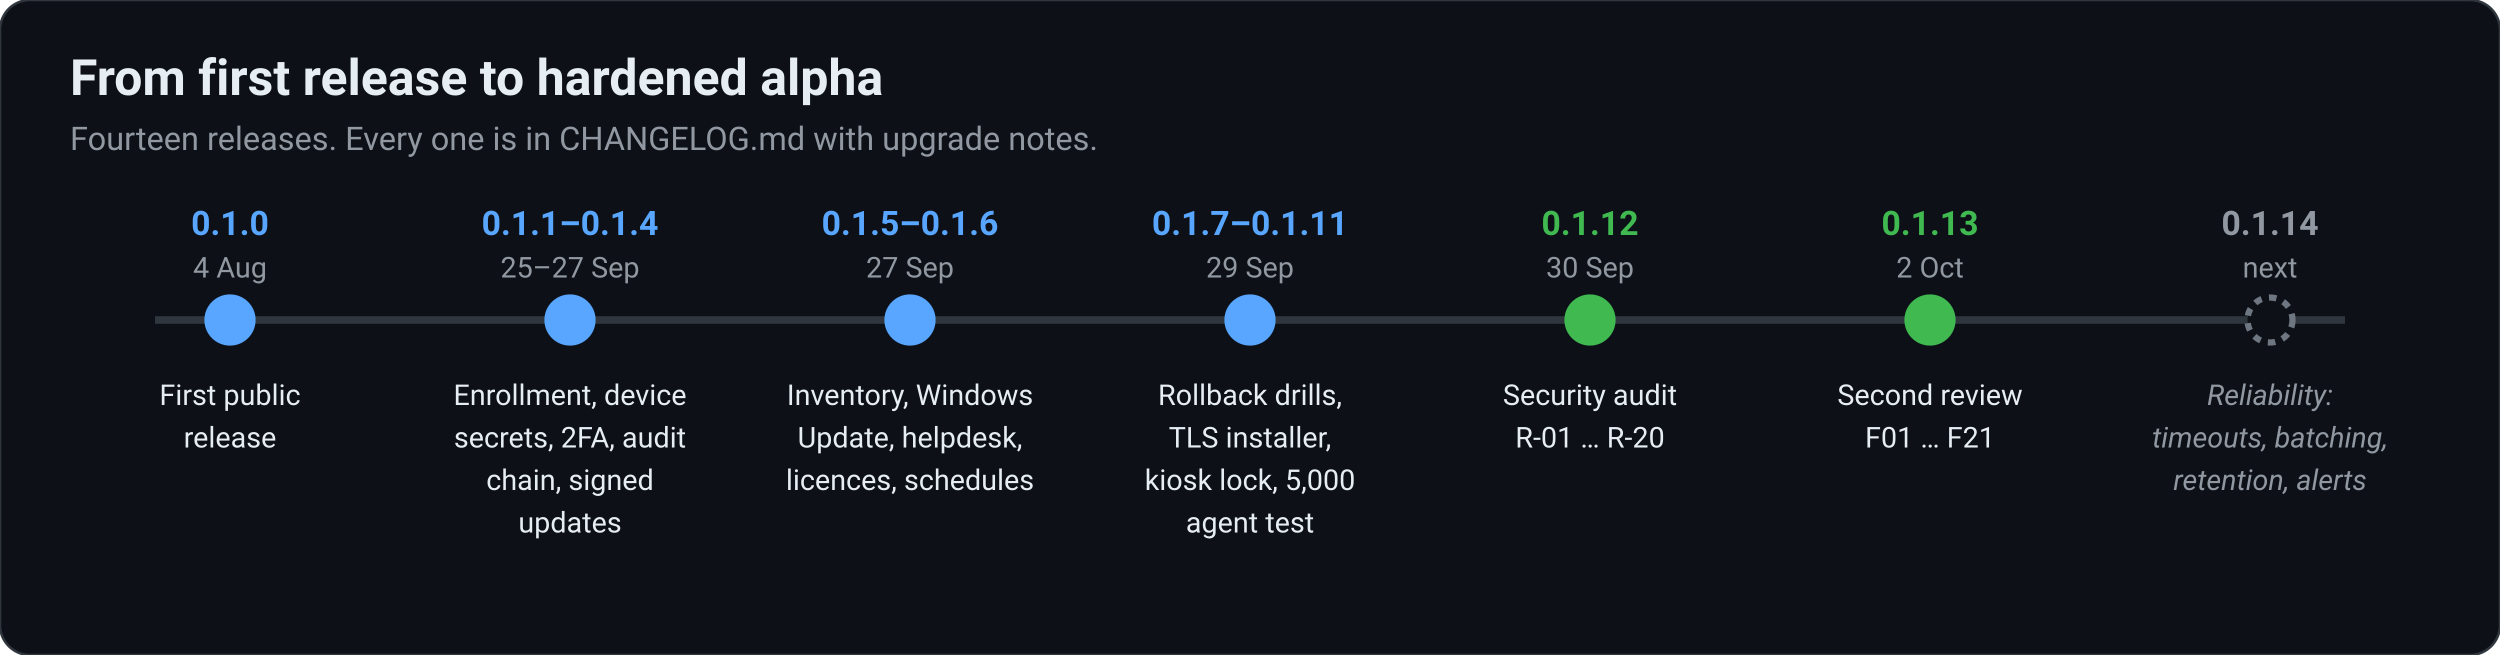
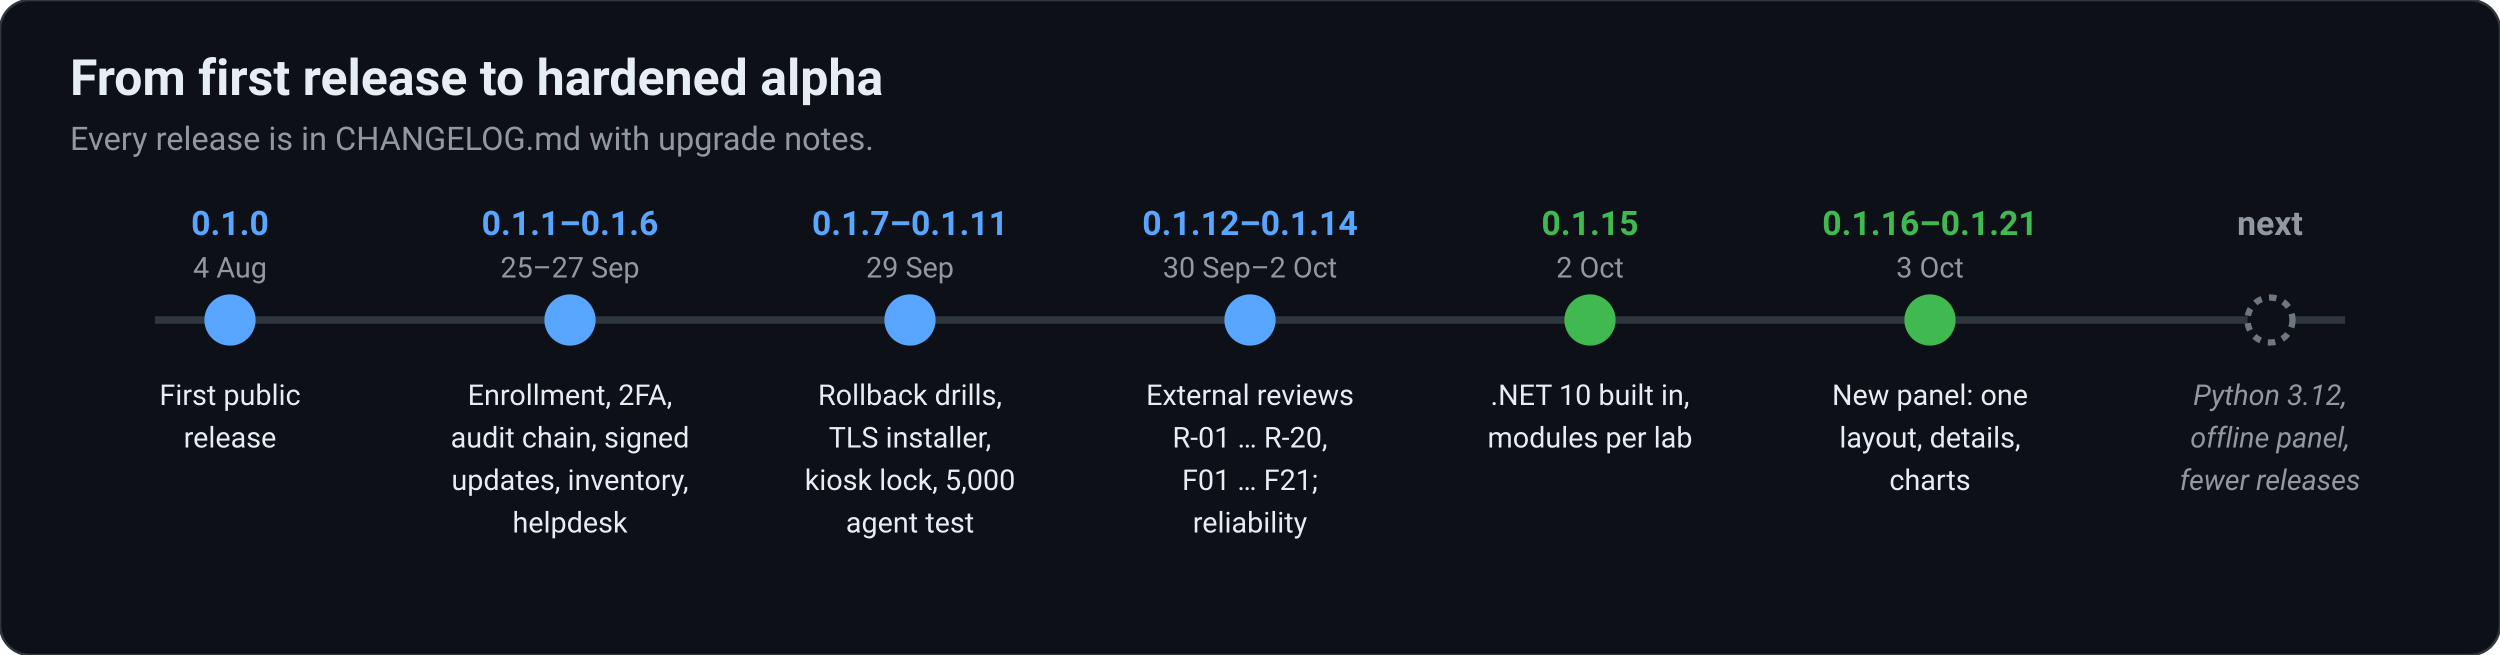
<svg xmlns="http://www.w3.org/2000/svg" viewBox="0 0 1000 262" width="1000" height="262" role="img" aria-label="From first release to hardened alpha">
  <defs>
    <marker id="arr-line" viewBox="0 0 10 10" refX="9" refY="5" markerWidth="7" markerHeight="7" orient="auto-start-reverse">
      <path d="M0,0 L10,5 L0,10 z" fill="#6e7681" />
    </marker>
    <marker id="arr-blue" viewBox="0 0 10 10" refX="9" refY="5" markerWidth="7" markerHeight="7" orient="auto-start-reverse">
      <path d="M0,0 L10,5 L0,10 z" fill="#58a6ff" />
    </marker>
    <marker id="arr-green" viewBox="0 0 10 10" refX="9" refY="5" markerWidth="7" markerHeight="7" orient="auto-start-reverse">
      <path d="M0,0 L10,5 L0,10 z" fill="#3fb950" />
    </marker>
    <marker id="arr-violet" viewBox="0 0 10 10" refX="9" refY="5" markerWidth="7" markerHeight="7" orient="auto-start-reverse">
      <path d="M0,0 L10,5 L0,10 z" fill="#bc8cff" />
    </marker>
    <marker id="arr-amber" viewBox="0 0 10 10" refX="9" refY="5" markerWidth="7" markerHeight="7" orient="auto-start-reverse">
      <path d="M0,0 L10,5 L0,10 z" fill="#e3b341" />
    </marker>
    <marker id="arr-red" viewBox="0 0 10 10" refX="9" refY="5" markerWidth="7" markerHeight="7" orient="auto-start-reverse">
      <path d="M0,0 L10,5 L0,10 z" fill="#ff7b72" />
    </marker>
  </defs>
  <rect x="0" y="0" width="1000" height="262" rx="12" fill="#0d1117" stroke="#30363d" stroke-width="1" />
  <text x="28" y="38" font-family="-apple-system,BlinkMacSystemFont,Segoe UI,Roboto,Helvetica,Arial,sans-serif" font-size="20" font-weight="700" fill="#e6edf3" text-anchor="start">From first release to hardened alpha</text>
-   <text x="28" y="60" font-family="-apple-system,BlinkMacSystemFont,Segoe UI,Roboto,Helvetica,Arial,sans-serif" font-size="13" font-weight="400" fill="#9198a1" text-anchor="start">Fourteen releases. Every one is in CHANGELOG.md with upgrade notes.</text>
+   <text x="28" y="60" font-family="-apple-system,BlinkMacSystemFont,Segoe UI,Roboto,Helvetica,Arial,sans-serif" font-size="13" font-weight="400" fill="#9198a1" text-anchor="start">Every release is in CHANGELOG.md with upgrade notes.</text>
  <line x1="62" y1="128" x2="938" y2="128" stroke="#30363d" stroke-width="3" />
  <circle cx="92.0" cy="128" r="9" fill="#58a6ff" stroke="#58a6ff" stroke-width="2.5" />
  <text x="92.0" y="94" font-family="-apple-system,BlinkMacSystemFont,Segoe UI,Roboto,Helvetica,Arial,sans-serif" font-size="13.5" font-weight="700" fill="#58a6ff" text-anchor="middle">0.1.0</text>
  <text x="92.0" y="111" font-family="-apple-system,BlinkMacSystemFont,Segoe UI,Roboto,Helvetica,Arial,sans-serif" font-size="11.5" font-weight="400" fill="#9198a1" text-anchor="middle">4 Aug</text>
  <text x="92.0" y="162" font-family="-apple-system,BlinkMacSystemFont,Segoe UI,Roboto,Helvetica,Arial,sans-serif" font-size="11.5" font-weight="400" fill="#e6edf3" text-anchor="middle">First public</text>
  <text x="92.0" y="179" font-family="-apple-system,BlinkMacSystemFont,Segoe UI,Roboto,Helvetica,Arial,sans-serif" font-size="11.5" font-weight="400" fill="#e6edf3" text-anchor="middle">release</text>
  <circle cx="228.0" cy="128" r="9" fill="#58a6ff" stroke="#58a6ff" stroke-width="2.5" />
-   <text x="228.0" y="94" font-family="-apple-system,BlinkMacSystemFont,Segoe UI,Roboto,Helvetica,Arial,sans-serif" font-size="13.5" font-weight="700" fill="#58a6ff" text-anchor="middle">0.1.1–0.1.4</text>
+   <text x="228.0" y="94" font-family="-apple-system,BlinkMacSystemFont,Segoe UI,Roboto,Helvetica,Arial,sans-serif" font-size="13.5" font-weight="700" fill="#58a6ff" text-anchor="middle">0.1.1–0.1.6</text>
  <text x="228.0" y="111" font-family="-apple-system,BlinkMacSystemFont,Segoe UI,Roboto,Helvetica,Arial,sans-serif" font-size="11.5" font-weight="400" fill="#9198a1" text-anchor="middle">25–27 Sep</text>
-   <text x="228.0" y="162" font-family="-apple-system,BlinkMacSystemFont,Segoe UI,Roboto,Helvetica,Arial,sans-serif" font-size="11.5" font-weight="400" fill="#e6edf3" text-anchor="middle">Enrollment, device</text>
-   <text x="228.0" y="179" font-family="-apple-system,BlinkMacSystemFont,Segoe UI,Roboto,Helvetica,Arial,sans-serif" font-size="11.5" font-weight="400" fill="#e6edf3" text-anchor="middle">secrets, 2FA, audit</text>
-   <text x="228.0" y="196" font-family="-apple-system,BlinkMacSystemFont,Segoe UI,Roboto,Helvetica,Arial,sans-serif" font-size="11.5" font-weight="400" fill="#e6edf3" text-anchor="middle">chain, signed</text>
-   <text x="228.0" y="213" font-family="-apple-system,BlinkMacSystemFont,Segoe UI,Roboto,Helvetica,Arial,sans-serif" font-size="11.5" font-weight="400" fill="#e6edf3" text-anchor="middle">updates</text>
+   <text x="228.0" y="162" font-family="-apple-system,BlinkMacSystemFont,Segoe UI,Roboto,Helvetica,Arial,sans-serif" font-size="11.5" font-weight="400" fill="#e6edf3" text-anchor="middle">Enrollment, 2FA,</text>
+   <text x="228.0" y="179" font-family="-apple-system,BlinkMacSystemFont,Segoe UI,Roboto,Helvetica,Arial,sans-serif" font-size="11.5" font-weight="400" fill="#e6edf3" text-anchor="middle">audit chain, signed</text>
+   <text x="228.0" y="196" font-family="-apple-system,BlinkMacSystemFont,Segoe UI,Roboto,Helvetica,Arial,sans-serif" font-size="11.5" font-weight="400" fill="#e6edf3" text-anchor="middle">updates, inventory,</text>
+   <text x="228.0" y="213" font-family="-apple-system,BlinkMacSystemFont,Segoe UI,Roboto,Helvetica,Arial,sans-serif" font-size="11.5" font-weight="400" fill="#e6edf3" text-anchor="middle">helpdesk</text>
  <circle cx="364.0" cy="128" r="9" fill="#58a6ff" stroke="#58a6ff" stroke-width="2.5" />
-   <text x="364.0" y="94" font-family="-apple-system,BlinkMacSystemFont,Segoe UI,Roboto,Helvetica,Arial,sans-serif" font-size="13.5" font-weight="700" fill="#58a6ff" text-anchor="middle">0.1.5–0.1.6</text>
-   <text x="364.0" y="111" font-family="-apple-system,BlinkMacSystemFont,Segoe UI,Roboto,Helvetica,Arial,sans-serif" font-size="11.5" font-weight="400" fill="#9198a1" text-anchor="middle">27 Sep</text>
-   <text x="364.0" y="162" font-family="-apple-system,BlinkMacSystemFont,Segoe UI,Roboto,Helvetica,Arial,sans-serif" font-size="11.5" font-weight="400" fill="#e6edf3" text-anchor="middle">Inventory, Windows</text>
-   <text x="364.0" y="179" font-family="-apple-system,BlinkMacSystemFont,Segoe UI,Roboto,Helvetica,Arial,sans-serif" font-size="11.5" font-weight="400" fill="#e6edf3" text-anchor="middle">Update, helpdesk,</text>
-   <text x="364.0" y="196" font-family="-apple-system,BlinkMacSystemFont,Segoe UI,Roboto,Helvetica,Arial,sans-serif" font-size="11.5" font-weight="400" fill="#e6edf3" text-anchor="middle">licences, schedules</text>
+   <text x="364.0" y="94" font-family="-apple-system,BlinkMacSystemFont,Segoe UI,Roboto,Helvetica,Arial,sans-serif" font-size="13.5" font-weight="700" fill="#58a6ff" text-anchor="middle">0.1.7–0.1.11</text>
+   <text x="364.0" y="111" font-family="-apple-system,BlinkMacSystemFont,Segoe UI,Roboto,Helvetica,Arial,sans-serif" font-size="11.5" font-weight="400" fill="#9198a1" text-anchor="middle">29 Sep</text>
+   <text x="364.0" y="162" font-family="-apple-system,BlinkMacSystemFont,Segoe UI,Roboto,Helvetica,Arial,sans-serif" font-size="11.5" font-weight="400" fill="#e6edf3" text-anchor="middle">Rollback drills,</text>
+   <text x="364.0" y="179" font-family="-apple-system,BlinkMacSystemFont,Segoe UI,Roboto,Helvetica,Arial,sans-serif" font-size="11.5" font-weight="400" fill="#e6edf3" text-anchor="middle">TLS installer,</text>
+   <text x="364.0" y="196" font-family="-apple-system,BlinkMacSystemFont,Segoe UI,Roboto,Helvetica,Arial,sans-serif" font-size="11.5" font-weight="400" fill="#e6edf3" text-anchor="middle">kiosk lock, 5,000</text>
+   <text x="364.0" y="213" font-family="-apple-system,BlinkMacSystemFont,Segoe UI,Roboto,Helvetica,Arial,sans-serif" font-size="11.5" font-weight="400" fill="#e6edf3" text-anchor="middle">agent test</text>
  <circle cx="500.0" cy="128" r="9" fill="#58a6ff" stroke="#58a6ff" stroke-width="2.5" />
-   <text x="500.0" y="94" font-family="-apple-system,BlinkMacSystemFont,Segoe UI,Roboto,Helvetica,Arial,sans-serif" font-size="13.5" font-weight="700" fill="#58a6ff" text-anchor="middle">0.1.7–0.1.11</text>
-   <text x="500.0" y="111" font-family="-apple-system,BlinkMacSystemFont,Segoe UI,Roboto,Helvetica,Arial,sans-serif" font-size="11.5" font-weight="400" fill="#9198a1" text-anchor="middle">29 Sep</text>
-   <text x="500.0" y="162" font-family="-apple-system,BlinkMacSystemFont,Segoe UI,Roboto,Helvetica,Arial,sans-serif" font-size="11.5" font-weight="400" fill="#e6edf3" text-anchor="middle">Rollback drills,</text>
-   <text x="500.0" y="179" font-family="-apple-system,BlinkMacSystemFont,Segoe UI,Roboto,Helvetica,Arial,sans-serif" font-size="11.5" font-weight="400" fill="#e6edf3" text-anchor="middle">TLS installer,</text>
-   <text x="500.0" y="196" font-family="-apple-system,BlinkMacSystemFont,Segoe UI,Roboto,Helvetica,Arial,sans-serif" font-size="11.5" font-weight="400" fill="#e6edf3" text-anchor="middle">kiosk lock, 5,000</text>
-   <text x="500.0" y="213" font-family="-apple-system,BlinkMacSystemFont,Segoe UI,Roboto,Helvetica,Arial,sans-serif" font-size="11.5" font-weight="400" fill="#e6edf3" text-anchor="middle">agent test</text>
+   <text x="500.0" y="94" font-family="-apple-system,BlinkMacSystemFont,Segoe UI,Roboto,Helvetica,Arial,sans-serif" font-size="13.5" font-weight="700" fill="#58a6ff" text-anchor="middle">0.1.12–0.1.14</text>
+   <text x="500.0" y="111" font-family="-apple-system,BlinkMacSystemFont,Segoe UI,Roboto,Helvetica,Arial,sans-serif" font-size="11.5" font-weight="400" fill="#9198a1" text-anchor="middle">30 Sep–2 Oct</text>
+   <text x="500.0" y="162" font-family="-apple-system,BlinkMacSystemFont,Segoe UI,Roboto,Helvetica,Arial,sans-serif" font-size="11.5" font-weight="400" fill="#e6edf3" text-anchor="middle">External reviews</text>
+   <text x="500.0" y="179" font-family="-apple-system,BlinkMacSystemFont,Segoe UI,Roboto,Helvetica,Arial,sans-serif" font-size="11.5" font-weight="400" fill="#e6edf3" text-anchor="middle">R-01 … R-20,</text>
+   <text x="500.0" y="196" font-family="-apple-system,BlinkMacSystemFont,Segoe UI,Roboto,Helvetica,Arial,sans-serif" font-size="11.5" font-weight="400" fill="#e6edf3" text-anchor="middle">F01 … F21;</text>
+   <text x="500.0" y="213" font-family="-apple-system,BlinkMacSystemFont,Segoe UI,Roboto,Helvetica,Arial,sans-serif" font-size="11.5" font-weight="400" fill="#e6edf3" text-anchor="middle">reliability</text>
  <circle cx="636.0" cy="128" r="9" fill="#3fb950" stroke="#3fb950" stroke-width="2.5" />
-   <text x="636.0" y="94" font-family="-apple-system,BlinkMacSystemFont,Segoe UI,Roboto,Helvetica,Arial,sans-serif" font-size="13.5" font-weight="700" fill="#3fb950" text-anchor="middle">0.1.12</text>
-   <text x="636.0" y="111" font-family="-apple-system,BlinkMacSystemFont,Segoe UI,Roboto,Helvetica,Arial,sans-serif" font-size="11.5" font-weight="400" fill="#9198a1" text-anchor="middle">30 Sep</text>
-   <text x="636.0" y="162" font-family="-apple-system,BlinkMacSystemFont,Segoe UI,Roboto,Helvetica,Arial,sans-serif" font-size="11.5" font-weight="400" fill="#e6edf3" text-anchor="middle">Security audit</text>
-   <text x="636.0" y="179" font-family="-apple-system,BlinkMacSystemFont,Segoe UI,Roboto,Helvetica,Arial,sans-serif" font-size="11.5" font-weight="400" fill="#e6edf3" text-anchor="middle">R-01 … R-20</text>
+   <text x="636.0" y="94" font-family="-apple-system,BlinkMacSystemFont,Segoe UI,Roboto,Helvetica,Arial,sans-serif" font-size="13.5" font-weight="700" fill="#3fb950" text-anchor="middle">0.1.15</text>
+   <text x="636.0" y="111" font-family="-apple-system,BlinkMacSystemFont,Segoe UI,Roboto,Helvetica,Arial,sans-serif" font-size="11.5" font-weight="400" fill="#9198a1" text-anchor="middle">2 Oct</text>
+   <text x="636.0" y="162" font-family="-apple-system,BlinkMacSystemFont,Segoe UI,Roboto,Helvetica,Arial,sans-serif" font-size="11.5" font-weight="400" fill="#e6edf3" text-anchor="middle">.NET 10 built in,</text>
+   <text x="636.0" y="179" font-family="-apple-system,BlinkMacSystemFont,Segoe UI,Roboto,Helvetica,Arial,sans-serif" font-size="11.5" font-weight="400" fill="#e6edf3" text-anchor="middle">modules per lab</text>
  <circle cx="772.0" cy="128" r="9" fill="#3fb950" stroke="#3fb950" stroke-width="2.5" />
-   <text x="772.0" y="94" font-family="-apple-system,BlinkMacSystemFont,Segoe UI,Roboto,Helvetica,Arial,sans-serif" font-size="13.5" font-weight="700" fill="#3fb950" text-anchor="middle">0.1.13</text>
-   <text x="772.0" y="111" font-family="-apple-system,BlinkMacSystemFont,Segoe UI,Roboto,Helvetica,Arial,sans-serif" font-size="11.5" font-weight="400" fill="#9198a1" text-anchor="middle">2 Oct</text>
-   <text x="772.0" y="162" font-family="-apple-system,BlinkMacSystemFont,Segoe UI,Roboto,Helvetica,Arial,sans-serif" font-size="11.5" font-weight="400" fill="#e6edf3" text-anchor="middle">Second review</text>
-   <text x="772.0" y="179" font-family="-apple-system,BlinkMacSystemFont,Segoe UI,Roboto,Helvetica,Arial,sans-serif" font-size="11.5" font-weight="400" fill="#e6edf3" text-anchor="middle">F01 … F21</text>
+   <text x="772.0" y="94" font-family="-apple-system,BlinkMacSystemFont,Segoe UI,Roboto,Helvetica,Arial,sans-serif" font-size="13.5" font-weight="700" fill="#3fb950" text-anchor="middle">0.1.16–0.1.21</text>
+   <text x="772.0" y="111" font-family="-apple-system,BlinkMacSystemFont,Segoe UI,Roboto,Helvetica,Arial,sans-serif" font-size="11.5" font-weight="400" fill="#9198a1" text-anchor="middle">3 Oct</text>
+   <text x="772.0" y="162" font-family="-apple-system,BlinkMacSystemFont,Segoe UI,Roboto,Helvetica,Arial,sans-serif" font-size="11.5" font-weight="400" fill="#e6edf3" text-anchor="middle">New panel: one</text>
+   <text x="772.0" y="179" font-family="-apple-system,BlinkMacSystemFont,Segoe UI,Roboto,Helvetica,Arial,sans-serif" font-size="11.5" font-weight="400" fill="#e6edf3" text-anchor="middle">layout, details,</text>
+   <text x="772.0" y="196" font-family="-apple-system,BlinkMacSystemFont,Segoe UI,Roboto,Helvetica,Arial,sans-serif" font-size="11.5" font-weight="400" fill="#e6edf3" text-anchor="middle">charts</text>
  <circle cx="908.0" cy="128" r="9" fill="#0d1117" stroke="#6e7681" stroke-width="2.5" stroke-dasharray="3 3" />
-   <text x="908.0" y="94" font-family="-apple-system,BlinkMacSystemFont,Segoe UI,Roboto,Helvetica,Arial,sans-serif" font-size="13.5" font-weight="700" fill="#9198a1" text-anchor="middle">0.1.14</text>
-   <text x="908.0" y="111" font-family="-apple-system,BlinkMacSystemFont,Segoe UI,Roboto,Helvetica,Arial,sans-serif" font-size="11.5" font-weight="400" fill="#9198a1" text-anchor="middle">next</text>
-   <text x="908.0" y="162" font-family="-apple-system,BlinkMacSystemFont,Segoe UI,Roboto,Helvetica,Arial,sans-serif" font-size="11.5" font-weight="400" fill="#9198a1" text-anchor="middle" font-style="italic">Reliability:</text>
-   <text x="908.0" y="179" font-family="-apple-system,BlinkMacSystemFont,Segoe UI,Roboto,Helvetica,Arial,sans-serif" font-size="11.5" font-weight="400" fill="#9198a1" text-anchor="middle" font-style="italic">timeouts, batching,</text>
-   <text x="908.0" y="196" font-family="-apple-system,BlinkMacSystemFont,Segoe UI,Roboto,Helvetica,Arial,sans-serif" font-size="11.5" font-weight="400" fill="#9198a1" text-anchor="middle" font-style="italic">retention, alerts</text>
+   <text x="908.0" y="94" font-family="-apple-system,BlinkMacSystemFont,Segoe UI,Roboto,Helvetica,Arial,sans-serif" font-size="13.5" font-weight="700" fill="#9198a1" text-anchor="middle">next</text>
+   <text x="908.0" y="111" font-family="-apple-system,BlinkMacSystemFont,Segoe UI,Roboto,Helvetica,Arial,sans-serif" font-size="11.5" font-weight="400" fill="#9198a1" text-anchor="middle" />
+   <text x="908.0" y="162" font-family="-apple-system,BlinkMacSystemFont,Segoe UI,Roboto,Helvetica,Arial,sans-serif" font-size="11.5" font-weight="400" fill="#9198a1" text-anchor="middle" font-style="italic">Python 3.12,</text>
+   <text x="908.0" y="179" font-family="-apple-system,BlinkMacSystemFont,Segoe UI,Roboto,Helvetica,Arial,sans-serif" font-size="11.5" font-weight="400" fill="#9198a1" text-anchor="middle" font-style="italic">offline panel,</text>
+   <text x="908.0" y="196" font-family="-apple-system,BlinkMacSystemFont,Segoe UI,Roboto,Helvetica,Arial,sans-serif" font-size="11.5" font-weight="400" fill="#9198a1" text-anchor="middle" font-style="italic">fewer releases</text>
</svg>
